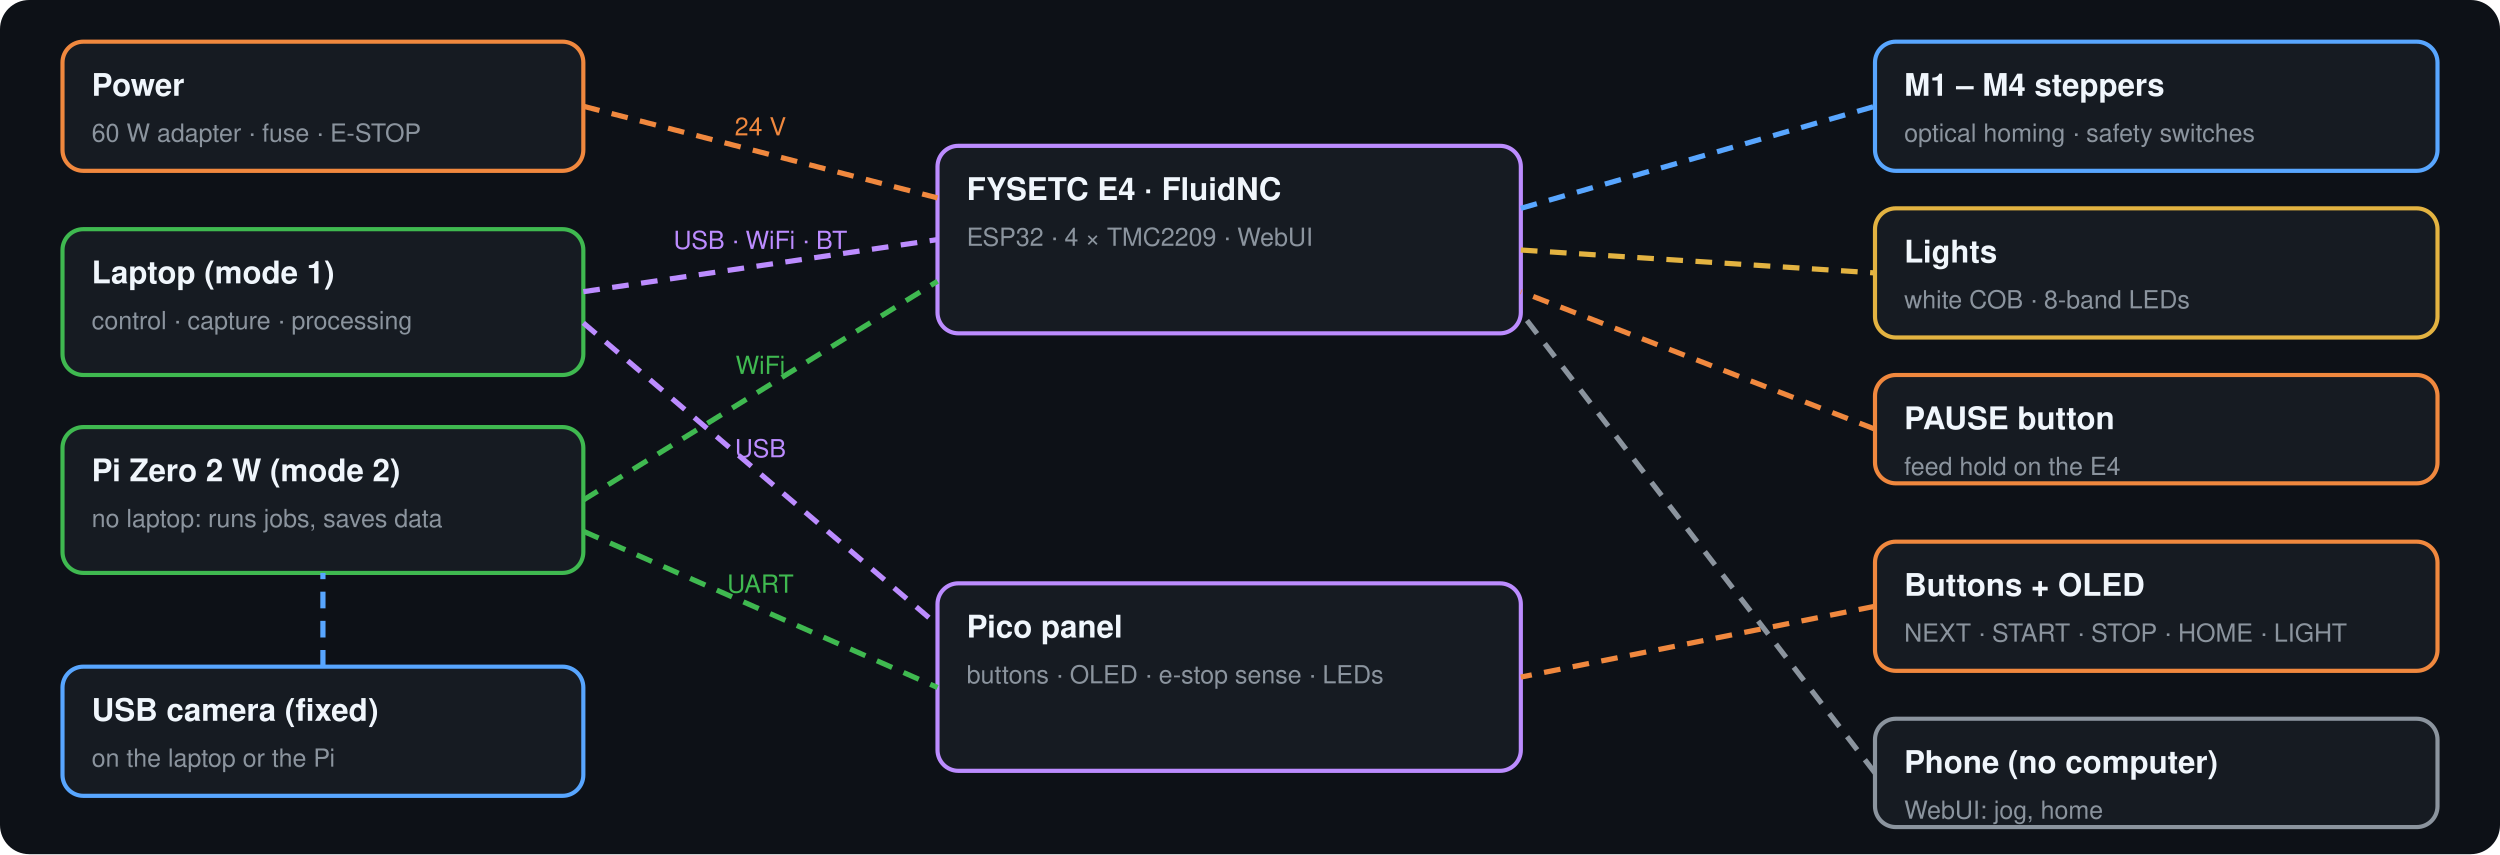
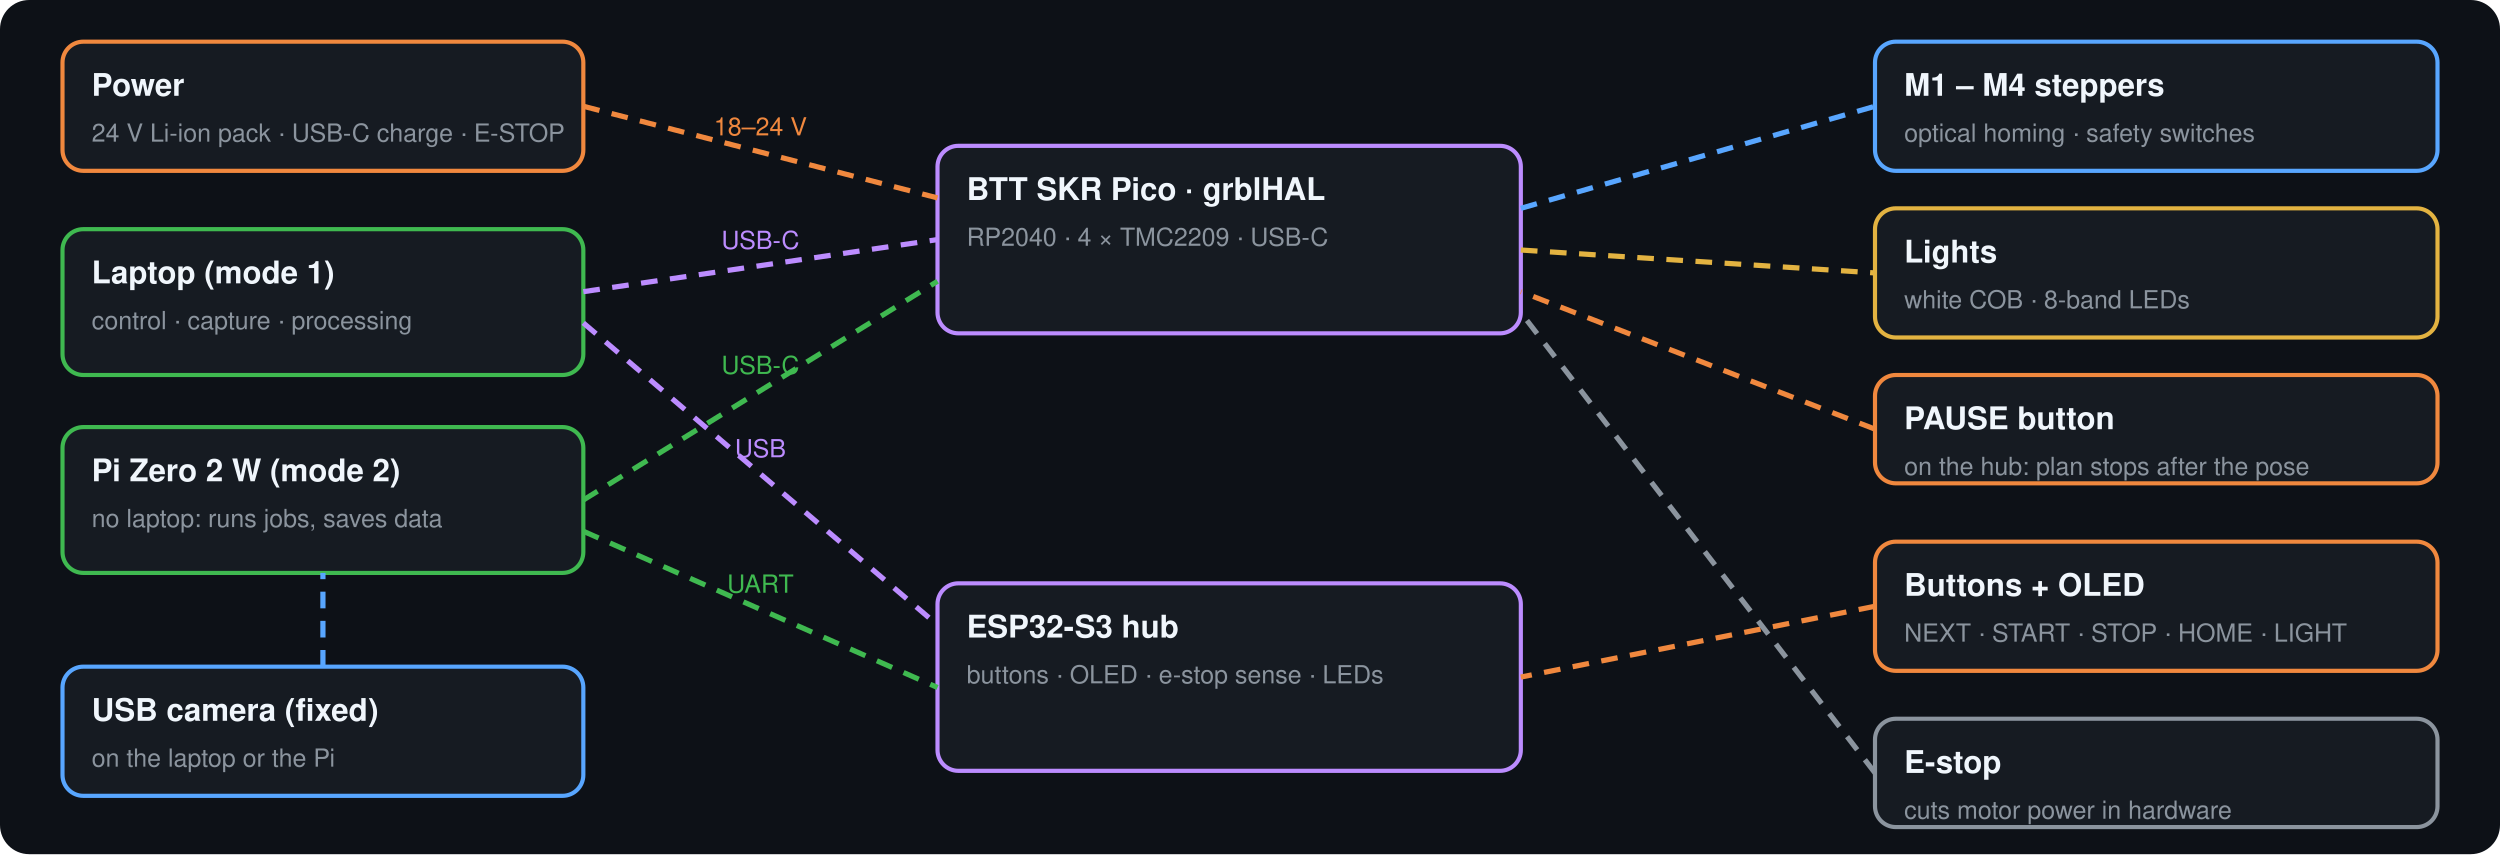
<svg xmlns="http://www.w3.org/2000/svg" viewBox="0 0 1200 410" font-family="Segoe UI,Helvetica,Arial,sans-serif">
  <style>.t{fill:#f0f6fc} .m{fill:#8b949e} .b{font-weight:600} </style>
  <rect width="1200" height="410" rx="14" fill="#0d1117" />
  <rect x="30" y="20" width="250" height="62" rx="10" fill="#161b22" stroke="#f0883e" stroke-width="2" />
  <text x="44" y="46" class="t b" font-size="15">Power</text>
-   <text x="44" y="68" class="m" font-size="12">60 W adapter · fuse · E-STOP</text>
+   <text x="44" y="68" class="m" font-size="12">24 V Li-ion pack · USB-C charge · E-STOP</text>
  <rect x="30" y="110" width="250" height="70" rx="10" fill="#161b22" stroke="#3fb950" stroke-width="2" />
  <text x="44" y="136" class="t b" font-size="15">Laptop (mode 1)</text>
  <text x="44" y="158" class="m" font-size="12">control · capture · processing</text>
  <rect x="30" y="205" width="250" height="70" rx="10" fill="#161b22" stroke="#3fb950" stroke-width="2" />
  <text x="44" y="231" class="t b" font-size="15">Pi Zero 2 W (mode 2)</text>
  <text x="44" y="253" class="m" font-size="12">no laptop: runs jobs, saves data</text>
  <rect x="30" y="320" width="250" height="62" rx="10" fill="#161b22" stroke="#58a6ff" stroke-width="2" />
  <text x="44" y="346" class="t b" font-size="15">USB camera (fixed)</text>
  <text x="44" y="368" class="m" font-size="12">on the laptop or the Pi</text>
  <rect x="450" y="70" width="280" height="90" rx="10" fill="#161b22" stroke="#bc8cff" stroke-width="2" />
-   <text x="464" y="96" class="t b" font-size="15">FYSETC E4 · FluidNC</text>
-   <text x="464" y="118" class="m" font-size="12">ESP32 · 4 × TMC2209 · WebUI</text>
+   <text x="464" y="96" class="t b" font-size="15">BTT SKR Pico · grblHAL</text>
+   <text x="464" y="118" class="m" font-size="12">RP2040 · 4 × TMC2209 · USB-C</text>
  <rect x="450" y="280" width="280" height="90" rx="10" fill="#161b22" stroke="#bc8cff" stroke-width="2" />
-   <text x="464" y="306" class="t b" font-size="15">Pico panel</text>
+   <text x="464" y="306" class="t b" font-size="15">ESP32-S3 hub</text>
  <text x="464" y="328" class="m" font-size="12">buttons · OLED · e-stop sense · LEDs</text>
  <rect x="900" y="20" width="270" height="62" rx="10" fill="#161b22" stroke="#58a6ff" stroke-width="2" />
  <text x="914" y="46" class="t b" font-size="15">M1 – M4 steppers</text>
  <text x="914" y="68" class="m" font-size="12">optical homing · safety switches</text>
  <rect x="900" y="100" width="270" height="62" rx="10" fill="#161b22" stroke="#e3b341" stroke-width="2" />
  <text x="914" y="126" class="t b" font-size="15">Lights</text>
  <text x="914" y="148" class="m" font-size="12">white COB · 8-band LEDs</text>
  <rect x="900" y="180" width="270" height="52" rx="10" fill="#161b22" stroke="#f0883e" stroke-width="2" />
  <text x="914" y="206" class="t b" font-size="15">PAUSE button</text>
-   <text x="914" y="228" class="m" font-size="12">feed hold on the E4</text>
+   <text x="914" y="228" class="m" font-size="12">on the hub: plan stops after the pose</text>
  <rect x="900" y="260" width="270" height="62" rx="10" fill="#161b22" stroke="#f0883e" stroke-width="2" />
  <text x="914" y="286" class="t b" font-size="15">Buttons + OLED</text>
  <text x="914" y="308" class="m" font-size="12">NEXT · START · STOP · HOME · LIGHT</text>
  <rect x="900" y="345" width="270" height="52" rx="10" fill="#161b22" stroke="#8b949e" stroke-width="2" />
-   <text x="914" y="371" class="t b" font-size="15">Phone (no computer)</text>
-   <text x="914" y="393" class="m" font-size="12">WebUI: jog, home</text>
+   <text x="914" y="371" class="t b" font-size="15">E-stop</text>
+   <text x="914" y="393" class="m" font-size="12">cuts motor power in hardware</text>
  <line x1="280" y1="51" x2="450" y2="95" stroke="#f0883e" stroke-width="2.5" stroke-dasharray="8 6">
    <animate attributeName="stroke-dashoffset" from="0" to="-28" dur="1s" repeatCount="indefinite" />
  </line>
-   <text x="365.0" y="65.0" fill="#f0883e" font-size="12" text-anchor="middle">24 V</text>
+   <text x="365.0" y="65.0" fill="#f0883e" font-size="12" text-anchor="middle">18–24 V</text>
  <line x1="280" y1="140" x2="450" y2="115" stroke="#bc8cff" stroke-width="2.5" stroke-dasharray="8 6">
    <animate attributeName="stroke-dashoffset" from="0" to="-28" dur="1s" repeatCount="indefinite" />
  </line>
-   <text x="365.0" y="119.5" fill="#bc8cff" font-size="12" text-anchor="middle">USB · WiFi · BT</text>
+   <text x="365.0" y="119.5" fill="#bc8cff" font-size="12" text-anchor="middle">USB-C</text>
  <line x1="280" y1="240" x2="450" y2="135" stroke="#3fb950" stroke-width="2.5" stroke-dasharray="8 6">
    <animate attributeName="stroke-dashoffset" from="0" to="-28" dur="1s" repeatCount="indefinite" />
  </line>
-   <text x="365.0" y="179.5" fill="#3fb950" font-size="12" text-anchor="middle">WiFi</text>
+   <text x="365.0" y="179.5" fill="#3fb950" font-size="12" text-anchor="middle">USB-C</text>
  <line x1="280" y1="155" x2="450" y2="300" stroke="#bc8cff" stroke-width="2.5" stroke-dasharray="8 6">
    <animate attributeName="stroke-dashoffset" from="0" to="-28" dur="1s" repeatCount="indefinite" />
  </line>
  <text x="365.0" y="219.5" fill="#bc8cff" font-size="12" text-anchor="middle">USB</text>
  <line x1="280" y1="255" x2="450" y2="330" stroke="#3fb950" stroke-width="2.5" stroke-dasharray="8 6">
    <animate attributeName="stroke-dashoffset" from="0" to="-28" dur="1s" repeatCount="indefinite" />
  </line>
  <text x="365.0" y="284.5" fill="#3fb950" font-size="12" text-anchor="middle">UART</text>
  <line x1="155" y1="320" x2="155" y2="275" stroke="#58a6ff" stroke-width="2.5" stroke-dasharray="8 6">
    <animate attributeName="stroke-dashoffset" from="0" to="-28" dur="1s" repeatCount="indefinite" />
  </line>
  <line x1="730" y1="100" x2="900" y2="51" stroke="#58a6ff" stroke-width="2.5" stroke-dasharray="8 6">
    <animate attributeName="stroke-dashoffset" from="0" to="-28" dur="1s" repeatCount="indefinite" />
  </line>
  <line x1="730" y1="120" x2="900" y2="131" stroke="#e3b341" stroke-width="2.5" stroke-dasharray="8 6">
    <animate attributeName="stroke-dashoffset" from="0" to="-28" dur="1s" repeatCount="indefinite" />
  </line>
  <line x1="900" y1="206" x2="730" y2="140" stroke="#f0883e" stroke-width="2.5" stroke-dasharray="8 6">
    <animate attributeName="stroke-dashoffset" from="0" to="-28" dur="1s" repeatCount="indefinite" />
  </line>
  <line x1="900" y1="291" x2="730" y2="325" stroke="#f0883e" stroke-width="2.5" stroke-dasharray="8 6">
    <animate attributeName="stroke-dashoffset" from="0" to="-28" dur="1s" repeatCount="indefinite" />
  </line>
  <line x1="900" y1="371" x2="730" y2="150" stroke="#8b949e" stroke-width="2.5" stroke-dasharray="8 6">
    <animate attributeName="stroke-dashoffset" from="0" to="-28" dur="1s" repeatCount="indefinite" />
  </line>
</svg>
